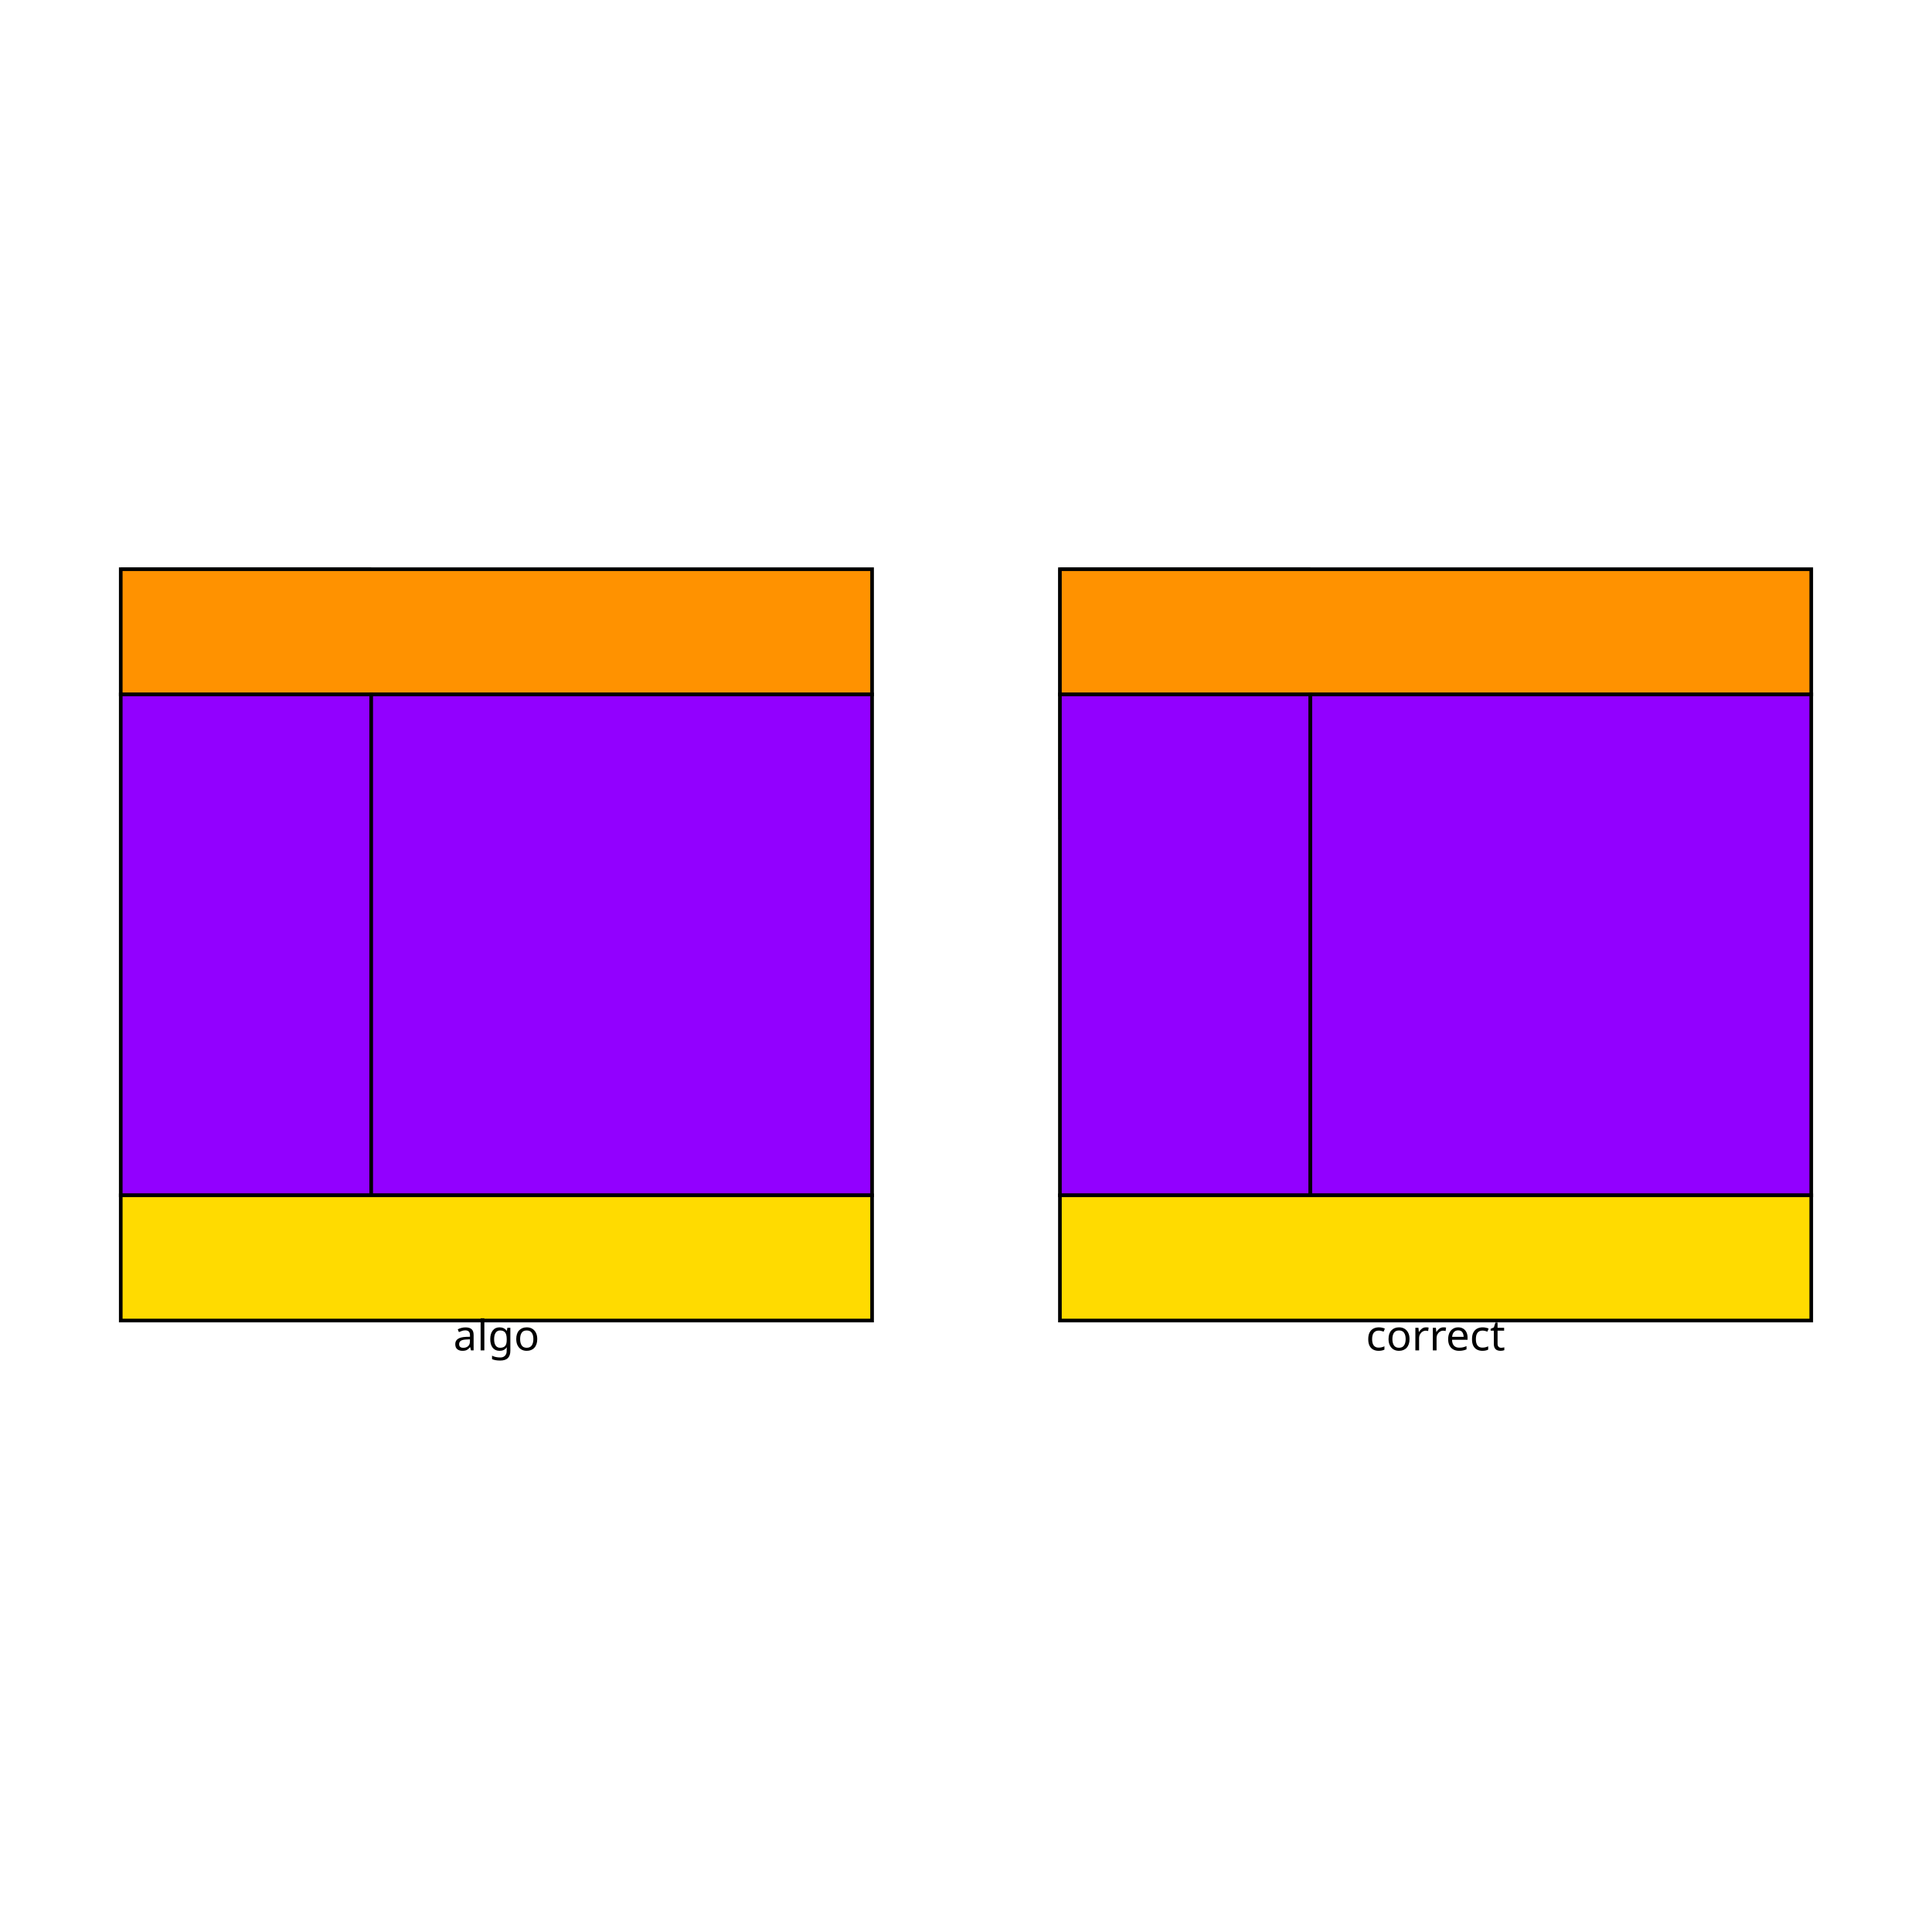
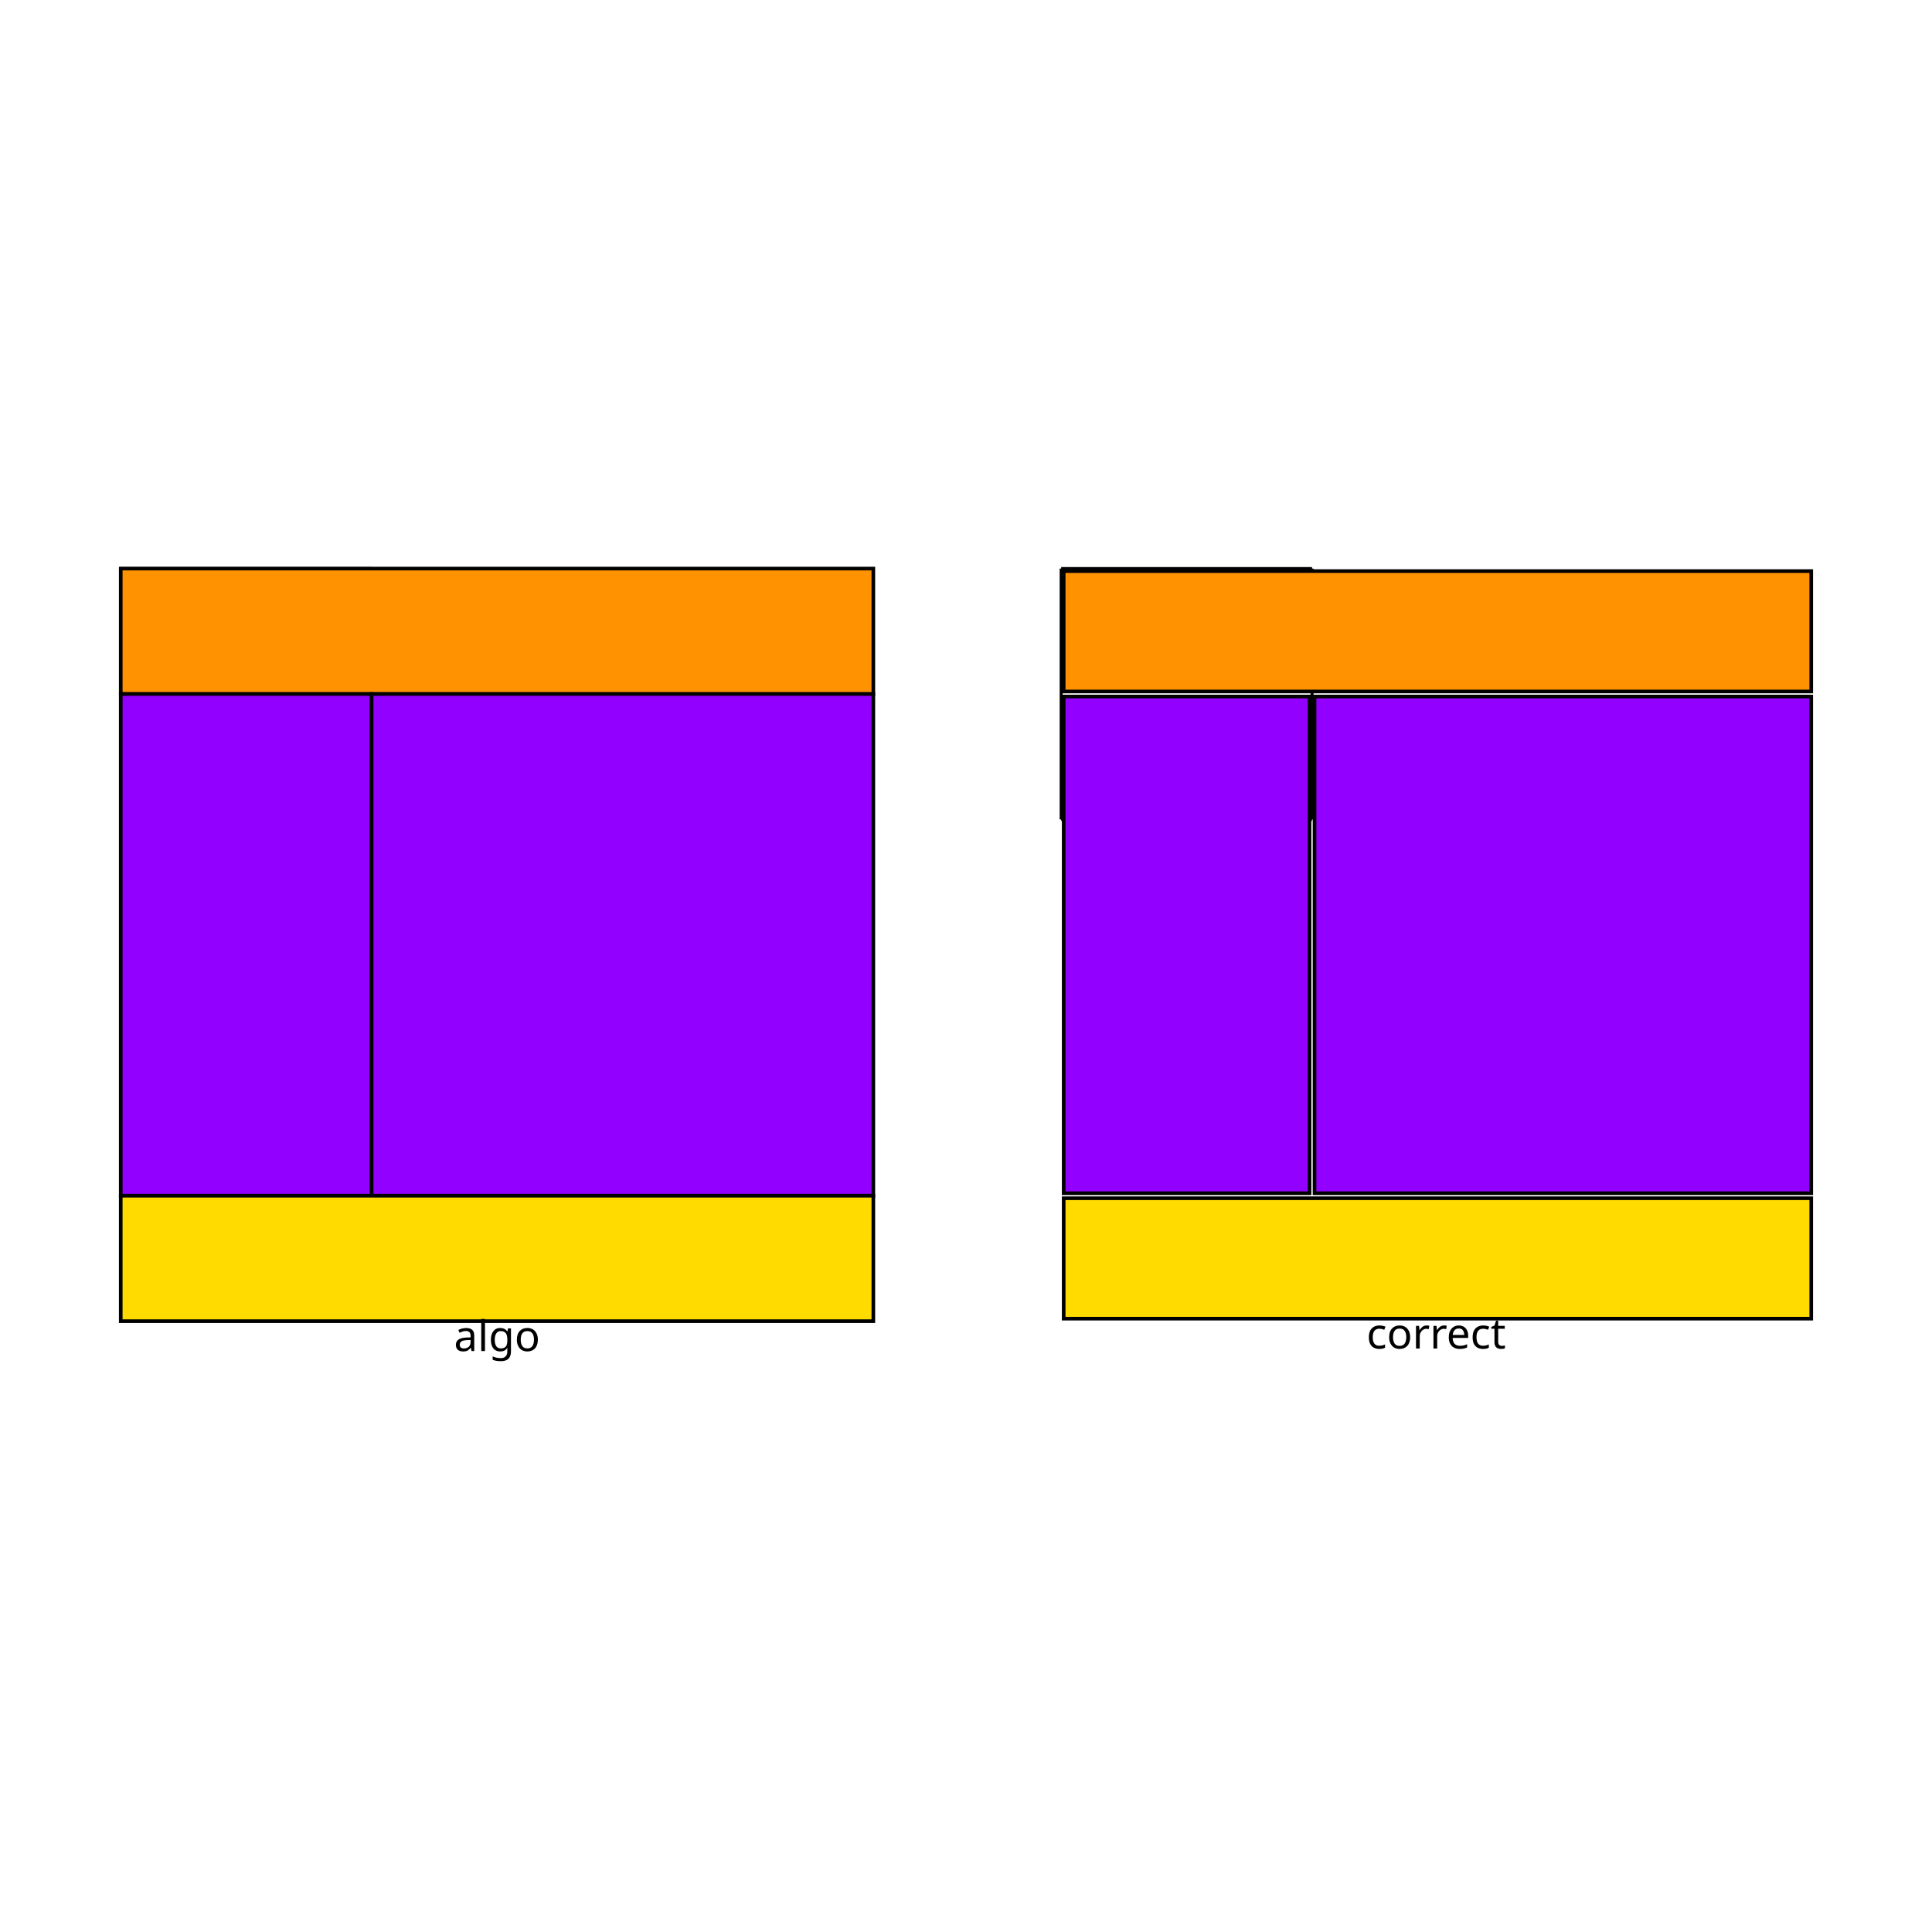
<svg xmlns="http://www.w3.org/2000/svg" width="640" height="640" viewBox="0 0 640 640">
  <rect width="100%" height="100%" fill="white" />
  <g>
-     <polyline data-points="0,0 100,0" data-type="line" data-label="" points="40,188.556 122.963,188.556" fill="none" stroke="black" stroke-width="1" />
+     <polyline data-points="0,0 100,0" data-type="line" data-label="" points="40,188.348 123.101,188.348" fill="none" stroke="black" stroke-width="1" />
  </g>
  <g>
-     <polyline data-points="100,0 100,100" data-type="line" data-label="" points="122.963,188.556 122.963,271.519" fill="none" stroke="black" stroke-width="1" />
+     <polyline data-points="100,0 100,100" data-type="line" data-label="" points="123.101,188.348 123.101,271.449" fill="none" stroke="black" stroke-width="1" />
  </g>
  <g>
-     <polyline data-points="100,100 100,0" data-type="line" data-label="" points="122.963,271.519 122.963,188.556" fill="none" stroke="black" stroke-width="1" />
+     <polyline data-points="100,100 0,100" data-type="line" data-label="" points="123.101,271.449 40,271.449" fill="none" stroke="black" stroke-width="1" />
  </g>
  <g>
-     <polyline data-points="0,100 0,0" data-type="line" data-label="" points="40,271.519 40,188.556" fill="none" stroke="black" stroke-width="1" />
+     <polyline data-points="0,100 0,0" data-type="line" data-label="" points="40,271.449 40,188.348" fill="none" stroke="black" stroke-width="1" />
  </g>
  <g>
-     <polyline data-points="375,0 475,0" data-type="line" data-label="" points="351.111,188.556 434.074,188.556" fill="none" stroke="black" stroke-width="1" />
+     <polyline data-points="374.875,0 474.875,0" data-type="line" data-label="" points="351.527,188.348 434.628,188.348" fill="none" stroke="black" stroke-width="1" />
  </g>
  <g>
-     <polyline data-points="475,0 475,100" data-type="line" data-label="" points="434.074,188.556 434.074,271.519" fill="none" stroke="black" stroke-width="1" />
+     <polyline data-points="474.875,0 474.875,100" data-type="line" data-label="" points="434.628,188.348 434.628,271.449" fill="none" stroke="black" stroke-width="1" />
  </g>
  <g>
-     <polyline data-points="475,100 375,100" data-type="line" data-label="" points="434.074,271.519 351.111,271.519" fill="none" stroke="black" stroke-width="1" />
+     <polyline data-points="474.875,100 374.875,100" data-type="line" data-label="" points="434.628,271.449 351.527,271.449" fill="none" stroke="black" stroke-width="1" />
  </g>
  <g>
-     <polyline data-points="375,100 375,0" data-type="line" data-label="" points="351.111,271.519 351.111,188.556" fill="none" stroke="black" stroke-width="1" />
+     <polyline data-points="374.875,100 374.875,0" data-type="line" data-label="" points="351.527,271.449 351.527,188.348" fill="none" stroke="black" stroke-width="1" />
  </g>
  <g>
-     <rect data-type="rect" data-label="header" data-x="150" data-y="25" x="40" y="188.556" width="248.889" height="41.481" fill="hsl(34.286deg, 100%, 50%)" stroke="black" stroke-width="1.205" />
+     <rect data-type="rect" data-label="header" data-x="150" data-y="25" x="40" y="188.348" width="249.304" height="41.551" fill="hsl(34.286deg, 100%, 50%)" stroke="black" stroke-width="1.203" />
  </g>
  <g>
-     <rect data-type="rect" data-label="sidebar" data-x="50" data-y="150" x="40" y="230.037" width="82.963" height="165.926" fill="hsl(274.286deg, 100%, 50%)" stroke="black" stroke-width="1.205" />
+     <rect data-type="rect" data-label="sidebar" data-x="50" data-y="150" x="40" y="229.899" width="83.101" height="166.203" fill="hsl(274.286deg, 100%, 50%)" stroke="black" stroke-width="1.203" />
  </g>
  <g>
-     <rect data-type="rect" data-label="content" data-x="200" data-y="150" x="122.963" y="230.037" width="165.926" height="165.926" fill="hsl(274.286deg, 100%, 50%)" stroke="black" stroke-width="1.205" />
+     <rect data-type="rect" data-label="content" data-x="200" data-y="150" x="123.101" y="229.899" width="166.203" height="166.203" fill="hsl(274.286deg, 100%, 50%)" stroke="black" stroke-width="1.203" />
  </g>
  <g>
-     <rect data-type="rect" data-label="footer" data-x="150" data-y="275" x="40" y="395.963" width="248.889" height="41.481" fill="hsl(51.429deg, 100%, 50%)" stroke="black" stroke-width="1.205" />
+     <rect data-type="rect" data-label="footer" data-x="150" data-y="275" x="40" y="396.101" width="249.304" height="41.551" fill="hsl(51.429deg, 100%, 50%)" stroke="black" stroke-width="1.203" />
  </g>
  <g>
-     <rect data-type="rect" data-label="header" data-x="525" data-y="25" x="351.111" y="188.556" width="248.889" height="41.481" fill="hsl(34.286deg, 100%, 50%)" stroke="black" stroke-width="1.205" />
+     <rect data-type="rect" data-label="header" data-x="524.875" data-y="25" x="352.358" y="189.179" width="247.642" height="39.889" fill="hsl(34.286deg, 100%, 50%)" stroke="black" stroke-width="1.203" />
  </g>
  <g>
-     <rect data-type="rect" data-label="sidebar" data-x="425" data-y="150" x="351.111" y="230.037" width="82.963" height="165.926" fill="hsl(274.286deg, 100%, 50%)" stroke="black" stroke-width="1.205" />
+     <rect data-type="rect" data-label="sidebar" data-x="424.875" data-y="150" x="352.358" y="230.73" width="81.439" height="164.541" fill="hsl(274.286deg, 100%, 50%)" stroke="black" stroke-width="1.203" />
  </g>
  <g>
-     <rect data-type="rect" data-label="content" data-x="575" data-y="150" x="434.074" y="230.037" width="165.926" height="165.926" fill="hsl(274.286deg, 100%, 50%)" stroke="black" stroke-width="1.205" />
+     <rect data-type="rect" data-label="content" data-x="574.875" data-y="150" x="435.459" y="230.73" width="164.541" height="164.541" fill="hsl(274.286deg, 100%, 50%)" stroke="black" stroke-width="1.203" />
  </g>
  <g>
-     <rect data-type="rect" data-label="footer" data-x="525" data-y="275" x="351.111" y="395.963" width="248.889" height="41.481" fill="hsl(51.429deg, 100%, 50%)" stroke="black" stroke-width="1.205" />
+     <rect data-type="rect" data-label="footer" data-x="524.875" data-y="275" x="352.358" y="396.932" width="247.642" height="39.889" fill="hsl(51.429deg, 100%, 50%)" stroke="black" stroke-width="1.203" />
  </g>
-   <text data-type="text" data-label="algo" data-x="150" data-y="316.875" x="164.444" y="451.444" fill="black" font-size="14" font-family="sans-serif" text-anchor="middle" dominant-baseline="text-after-edge">algo</text>
-   <text data-type="text" data-label="correct" data-x="525" data-y="316.875" x="475.556" y="451.444" fill="black" font-size="14" font-family="sans-serif" text-anchor="middle" dominant-baseline="text-after-edge">correct</text>
+   <text data-type="text" data-label="algo" data-x="150" data-y="316.846875" x="164.652" y="451.652" fill="black" font-size="14" font-family="sans-serif" text-anchor="middle" dominant-baseline="text-after-edge">algo</text>
+   <text data-type="text" data-label="correct" data-x="524.375" data-y="315.846875" x="475.763" y="450.821" fill="black" font-size="14" font-family="sans-serif" text-anchor="middle" dominant-baseline="text-after-edge">correct</text>
  <g id="crosshair" style="display: none">
    <line id="crosshair-h" y1="0" y2="640" stroke="#666" stroke-width="0.5" />
    <line id="crosshair-v" x1="0" x2="640" stroke="#666" stroke-width="0.5" />
    <text id="coordinates" font-family="monospace" font-size="12" fill="#666" />
  </g>
</svg>
